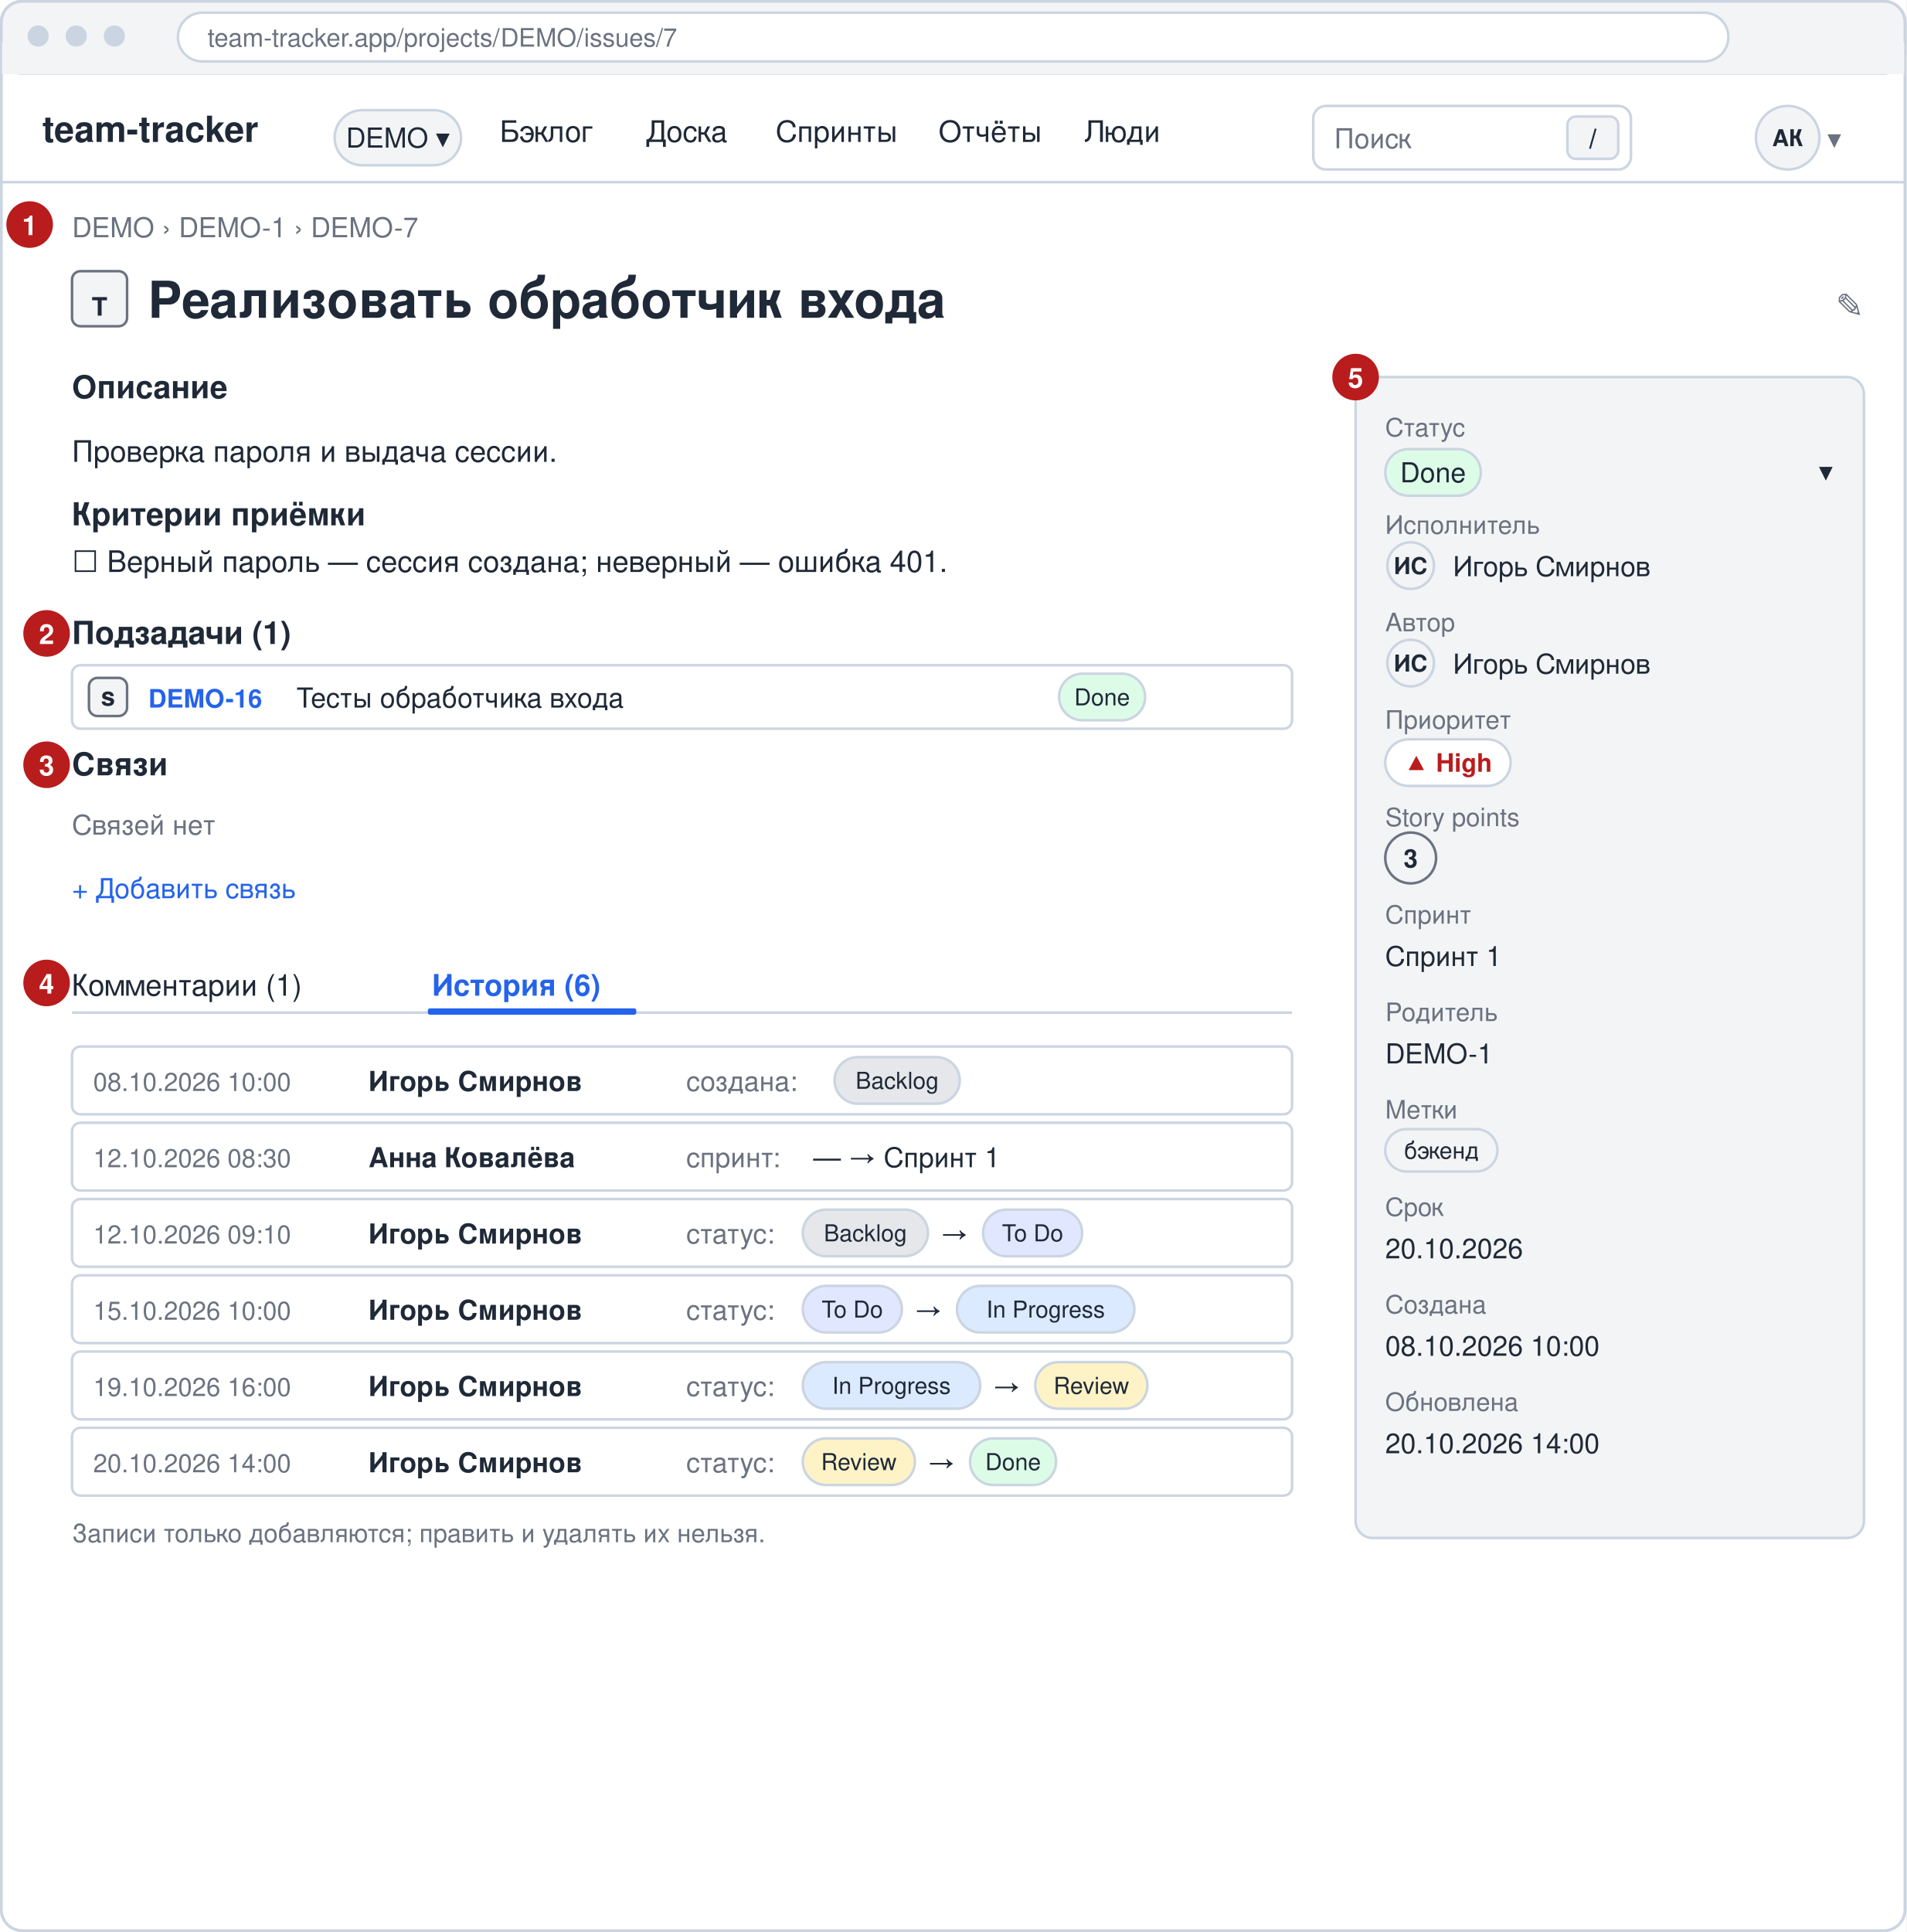
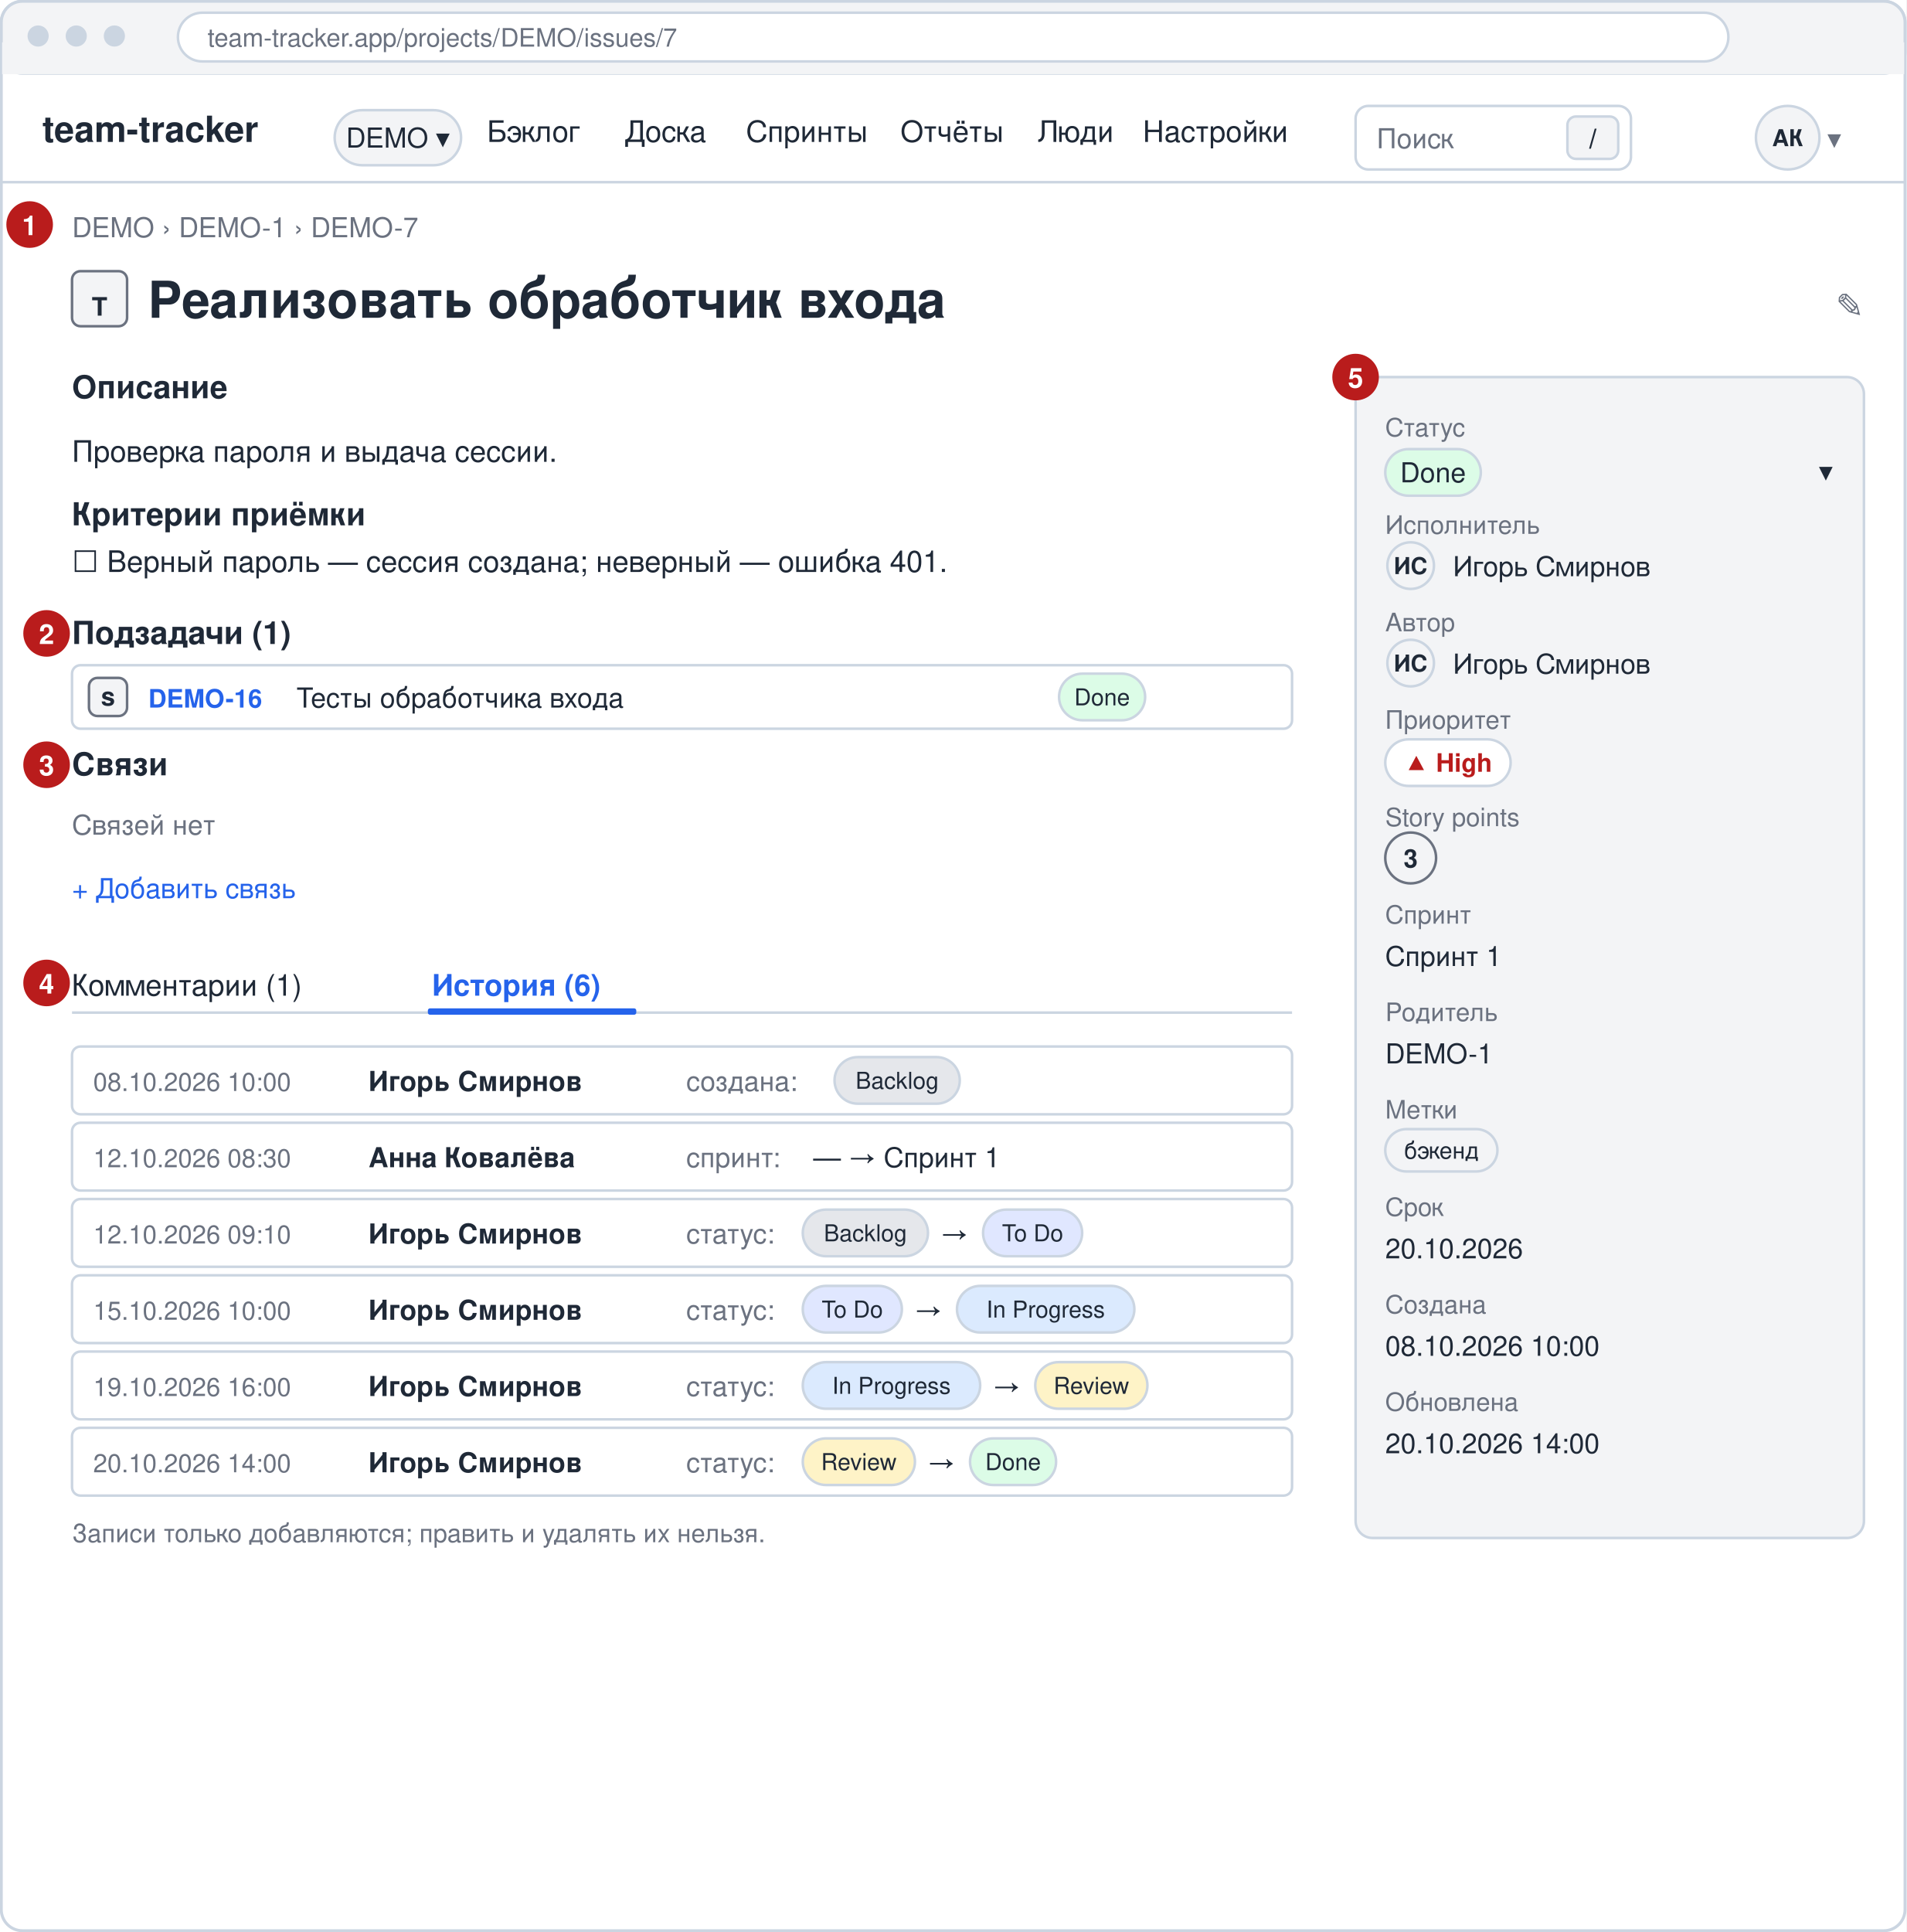
<svg xmlns="http://www.w3.org/2000/svg" width="900" height="912" viewBox="0 0 900 912" font-family="Helvetica, Arial, 'Segoe UI', 'DejaVu Sans', sans-serif" role="img" aria-label="Карточка задачи, вкладка «История»">
  <rect width="900" height="912" fill="#ffffff" />
  <rect x="0.6" y="0.6" width="898.8" height="910.8" rx="10" fill="#ffffff" stroke="#cbd5e1" stroke-width="1.4" />
  <rect x="0.6" y="0.6" width="898.8" height="34" rx="10" fill="#f3f4f6" stroke="#cbd5e1" stroke-width="1.4" />
  <rect x="1" y="20" width="898" height="15" rx="0" fill="#f3f4f6" />
  <circle cx="18" cy="17" r="5" fill="#cbd5e1" />
  <circle cx="36" cy="17" r="5" fill="#cbd5e1" />
  <circle cx="54" cy="17" r="5" fill="#cbd5e1" />
  <rect x="84" y="6" width="732" height="23" rx="11.5" fill="#ffffff" stroke="#cbd5e1" stroke-width="1.2" />
  <text x="98" y="22" text-anchor="start" font-size="12" fill="#6b7280">team-tracker.app/projects/DEMO/issues/7</text>
  <line x1="1" y1="86" x2="899" y2="86" stroke="#cbd5e1" stroke-width="1.2" />
  <text x="20" y="67" text-anchor="start" font-size="17" font-weight="bold" fill="#1f2937">team-tracker</text>
  <rect x="158" y="52" width="59.68" height="26" rx="13.0" fill="#f3f4f6" stroke="#cbd5e1" stroke-width="1.2" />
  <text x="187.84" y="69.68" text-anchor="middle" font-size="13" fill="#1f2937">DEMO ▾</text>
-   <text x="236" y="67" text-anchor="start" font-size="14" fill="#1f2937">Бэклог</text>
-   <text x="305.04" y="67" text-anchor="start" font-size="14" fill="#1f2937">Доска</text>
-   <text x="366.24" y="67" text-anchor="start" font-size="14" fill="#1f2937">Спринты</text>
-   <text x="443.12" y="67" text-anchor="start" font-size="14" fill="#1f2937">Отчёты</text>
-   <text x="512.16" y="67" text-anchor="start" font-size="14" fill="#1f2937">Люди</text>
-   <rect x="620" y="50" width="150" height="30" rx="6" fill="#ffffff" stroke="#cbd5e1" stroke-width="1.2" />
-   <text x="630" y="70" text-anchor="start" font-size="13" fill="#6b7280">Поиск</text>
+   <text x="230" y="67" text-anchor="start" font-size="14" fill="#1f2937">Бэклог</text>
+   <text x="295.04" y="67" text-anchor="start" font-size="14" fill="#1f2937">Доска</text>
+   <text x="352.24" y="67" text-anchor="start" font-size="14" fill="#1f2937">Спринты</text>
+   <text x="425.12" y="67" text-anchor="start" font-size="14" fill="#1f2937">Отчёты</text>
+   <text x="490.16" y="67" text-anchor="start" font-size="14" fill="#1f2937">Люди</text>
+   <text x="539.52" y="67" text-anchor="start" font-size="14" fill="#1f2937">Настройки</text>
+   <rect x="640" y="50" width="130" height="30" rx="6" fill="#ffffff" stroke="#cbd5e1" stroke-width="1.2" />
+   <text x="650" y="70" text-anchor="start" font-size="13" fill="#6b7280">Поиск</text>
  <rect x="740" y="55" width="24" height="20" rx="4" fill="#f3f4f6" stroke="#cbd5e1" stroke-width="1.2" />
  <text x="752" y="70" text-anchor="middle" font-size="13" font-weight="bold" fill="#1f2937">/</text>
  <circle cx="844" cy="65" r="15" fill="#f3f4f6" stroke="#cbd5e1" stroke-width="1.2" />
  <text x="844" y="69" text-anchor="middle" font-size="11" font-weight="bold" fill="#1f2937">АК</text>
  <text x="866" y="70" text-anchor="middle" font-size="13" fill="#6b7280">▾</text>
  <text x="34" y="112" text-anchor="start" font-size="13" fill="#6b7280">DEMO  ›  DEMO-1  ›  DEMO-7</text>
  <circle cx="14" cy="106" r="11" fill="#b91c1c" />
  <text x="14" y="111" text-anchor="middle" font-size="13" font-weight="bold" fill="#ffffff">1</text>
  <rect x="34" y="128" width="26" height="26" rx="4" fill="#f3f4f6" stroke="#6b7280" stroke-width="1.2" />
  <text x="47.0" y="149" text-anchor="middle" font-size="12" font-weight="bold" fill="#1f2937">T</text>
  <text x="70" y="150" text-anchor="start" font-size="24" font-weight="bold" fill="#1f2937">Реализовать обработчик входа</text>
  <text x="880" y="150" text-anchor="end" font-size="16" fill="#6b7280">✎</text>
  <text x="34" y="188" text-anchor="start" font-size="15" font-weight="bold" fill="#1f2937">Описание</text>
  <text x="34" y="218" text-anchor="start" font-size="14" fill="#1f2937">Проверка пароля и выдача сессии.</text>
  <text x="34" y="248" text-anchor="start" font-size="15" font-weight="bold" fill="#1f2937">Критерии приёмки</text>
  <text x="34" y="270" text-anchor="start" font-size="14" fill="#1f2937">☐ Верный пароль — сессия создана; неверный — ошибка 401.</text>
  <text x="34" y="304" text-anchor="start" font-size="15" font-weight="bold" fill="#1f2937">Подзадачи (1)</text>
  <circle cx="22" cy="299" r="11" fill="#b91c1c" />
  <text x="22" y="304" text-anchor="middle" font-size="13" font-weight="bold" fill="#ffffff">2</text>
  <rect x="34" y="314" width="576" height="30" rx="4" fill="#ffffff" stroke="#cbd5e1" stroke-width="1.2" />
  <rect x="42" y="320" width="18" height="18" rx="4" fill="#f3f4f6" stroke="#6b7280" stroke-width="1.2" />
  <text x="51.0" y="333" text-anchor="middle" font-size="12" font-weight="bold" fill="#1f2937">s</text>
  <text x="70" y="334" text-anchor="start" font-size="12" font-weight="bold" fill="#2563eb">DEMO-16</text>
  <text x="140" y="334" text-anchor="start" font-size="13" fill="#1f2937">Тесты обработчика входа</text>
  <rect x="500" y="318" width="40.64" height="22" rx="11.0" fill="#dcfce7" stroke="#cbd5e1" stroke-width="1.2" />
  <text x="520.32" y="332.96" text-anchor="middle" font-size="11" fill="#1f2937">Done</text>
  <text x="34" y="366" text-anchor="start" font-size="15" font-weight="bold" fill="#1f2937">Связи</text>
  <circle cx="22" cy="361" r="11" fill="#b91c1c" />
  <text x="22" y="366" text-anchor="middle" font-size="13" font-weight="bold" fill="#ffffff">3</text>
  <text x="34" y="394" text-anchor="start" font-size="13" fill="#6b7280">Связей нет</text>
  <text x="34" y="424" text-anchor="start" font-size="13" fill="#2563eb">+ Добавить связь</text>
  <line x1="34" y1="478" x2="610" y2="478" stroke="#cbd5e1" stroke-width="1.2" />
  <text x="34" y="470" text-anchor="start" font-size="14" fill="#1f2937">Комментарии (1)</text>
  <text x="204" y="470" text-anchor="start" font-size="14" font-weight="bold" fill="#2563eb">История (6)</text>
  <rect x="202" y="476" width="98.4" height="3" rx="1" fill="#2563eb" />
  <circle cx="22" cy="464" r="11" fill="#b91c1c" />
  <text x="22" y="469" text-anchor="middle" font-size="13" font-weight="bold" fill="#ffffff">4</text>
  <rect x="34" y="494" width="576" height="32" rx="4" fill="#ffffff" stroke="#cbd5e1" stroke-width="1.2" />
  <text x="44" y="515" text-anchor="start" font-size="12" fill="#6b7280">08.10.2026 10:00</text>
  <text x="174" y="515" text-anchor="start" font-size="13" font-weight="bold" fill="#1f2937">Игорь Смирнов</text>
  <text x="324" y="515" text-anchor="start" font-size="13" fill="#6b7280">создана:</text>
  <rect x="394" y="499" width="59.12" height="22" rx="11.0" fill="#e5e7eb" stroke="#cbd5e1" stroke-width="1.2" />
  <text x="423.56" y="513.96" text-anchor="middle" font-size="11" fill="#1f2937">Backlog</text>
  <rect x="34" y="530" width="576" height="32" rx="4" fill="#ffffff" stroke="#cbd5e1" stroke-width="1.2" />
  <text x="44" y="551" text-anchor="start" font-size="12" fill="#6b7280">12.10.2026 08:30</text>
  <text x="174" y="551" text-anchor="start" font-size="13" font-weight="bold" fill="#1f2937">Анна Ковалёва</text>
  <text x="324" y="551" text-anchor="start" font-size="13" fill="#6b7280">спринт:</text>
  <text x="384" y="551" text-anchor="start" font-size="13" fill="#1f2937">— → Спринт 1</text>
  <rect x="34" y="566" width="576" height="32" rx="4" fill="#ffffff" stroke="#cbd5e1" stroke-width="1.2" />
  <text x="44" y="587" text-anchor="start" font-size="12" fill="#6b7280">12.10.2026 09:10</text>
  <text x="174" y="587" text-anchor="start" font-size="13" font-weight="bold" fill="#1f2937">Игорь Смирнов</text>
  <text x="324" y="587" text-anchor="start" font-size="13" fill="#6b7280">статус:</text>
  <rect x="379" y="571" width="59.12" height="22" rx="11.0" fill="#e5e7eb" stroke="#cbd5e1" stroke-width="1.2" />
  <text x="408.56" y="585.96" text-anchor="middle" font-size="11" fill="#1f2937">Backlog</text>
  <text x="444.12" y="587" text-anchor="start" font-size="13" fill="#1f2937">→</text>
  <rect x="464.12" y="571" width="46.8" height="22" rx="11.0" fill="#e0e7ff" stroke="#cbd5e1" stroke-width="1.2" />
  <text x="487.52" y="585.96" text-anchor="middle" font-size="11" fill="#1f2937">To Do</text>
  <rect x="34" y="602" width="576" height="32" rx="4" fill="#ffffff" stroke="#cbd5e1" stroke-width="1.2" />
  <text x="44" y="623" text-anchor="start" font-size="12" fill="#6b7280">15.10.2026 10:00</text>
  <text x="174" y="623" text-anchor="start" font-size="13" font-weight="bold" fill="#1f2937">Игорь Смирнов</text>
  <text x="324" y="623" text-anchor="start" font-size="13" fill="#6b7280">статус:</text>
  <rect x="379" y="607" width="46.8" height="22" rx="11.0" fill="#e0e7ff" stroke="#cbd5e1" stroke-width="1.2" />
  <text x="402.4" y="621.96" text-anchor="middle" font-size="11" fill="#1f2937">To Do</text>
  <text x="431.8" y="623" text-anchor="start" font-size="13" fill="#1f2937">→</text>
  <rect x="451.8" y="607" width="83.76" height="22" rx="11.0" fill="#dbeafe" stroke="#cbd5e1" stroke-width="1.2" />
  <text x="493.68" y="621.96" text-anchor="middle" font-size="11" fill="#1f2937">In Progress</text>
  <rect x="34" y="638" width="576" height="32" rx="4" fill="#ffffff" stroke="#cbd5e1" stroke-width="1.2" />
  <text x="44" y="659" text-anchor="start" font-size="12" fill="#6b7280">19.10.2026 16:00</text>
  <text x="174" y="659" text-anchor="start" font-size="13" font-weight="bold" fill="#1f2937">Игорь Смирнов</text>
  <text x="324" y="659" text-anchor="start" font-size="13" fill="#6b7280">статус:</text>
  <rect x="379" y="643" width="83.76" height="22" rx="11.0" fill="#dbeafe" stroke="#cbd5e1" stroke-width="1.2" />
  <text x="420.88" y="657.96" text-anchor="middle" font-size="11" fill="#1f2937">In Progress</text>
  <text x="468.76" y="659" text-anchor="start" font-size="13" fill="#1f2937">→</text>
  <rect x="488.76" y="643" width="52.96" height="22" rx="11.0" fill="#fef3c7" stroke="#cbd5e1" stroke-width="1.2" />
  <text x="515.24" y="657.96" text-anchor="middle" font-size="11" fill="#1f2937">Review</text>
  <rect x="34" y="674" width="576" height="32" rx="4" fill="#ffffff" stroke="#cbd5e1" stroke-width="1.2" />
  <text x="44" y="695" text-anchor="start" font-size="12" fill="#6b7280">20.10.2026 14:00</text>
  <text x="174" y="695" text-anchor="start" font-size="13" font-weight="bold" fill="#1f2937">Игорь Смирнов</text>
  <text x="324" y="695" text-anchor="start" font-size="13" fill="#6b7280">статус:</text>
  <rect x="379" y="679" width="52.96" height="22" rx="11.0" fill="#fef3c7" stroke="#cbd5e1" stroke-width="1.2" />
  <text x="405.48" y="693.96" text-anchor="middle" font-size="11" fill="#1f2937">Review</text>
  <text x="437.96" y="695" text-anchor="start" font-size="13" fill="#1f2937">→</text>
  <rect x="457.96" y="679" width="40.64" height="22" rx="11.0" fill="#dcfce7" stroke="#cbd5e1" stroke-width="1.2" />
  <text x="478.28" y="693.96" text-anchor="middle" font-size="11" fill="#1f2937">Done</text>
  <text x="34" y="728" text-anchor="start" font-size="12" fill="#6b7280">Записи только добавляются; править и удалять их нельзя.</text>
  <rect x="640" y="178" width="240" height="548" rx="8" fill="#f3f4f6" stroke="#cbd5e1" stroke-width="1.2" />
  <circle cx="640" cy="178" r="11" fill="#b91c1c" />
  <text x="640" y="183" text-anchor="middle" font-size="13" font-weight="bold" fill="#ffffff">5</text>
  <text x="654" y="206" text-anchor="start" font-size="12" fill="#6b7280">Статус</text>
  <rect x="654" y="212" width="45.12" height="22" rx="11.0" fill="#dcfce7" stroke="#cbd5e1" stroke-width="1.2" />
  <text x="676.56" y="227.68" text-anchor="middle" font-size="13" fill="#1f2937">Done</text>
  <text x="862" y="227" text-anchor="middle" font-size="13" fill="#1f2937">▾</text>
  <text x="654" y="252" text-anchor="start" font-size="12" fill="#6b7280">Исполнитель</text>
  <circle cx="666" cy="267" r="11" fill="#f3f4f6" stroke="#cbd5e1" stroke-width="1.2" />
  <text x="666" y="271" text-anchor="middle" font-size="11" font-weight="bold" fill="#1f2937">ИС</text>
  <text x="686" y="272" text-anchor="start" font-size="13" fill="#1f2937">Игорь Смирнов</text>
  <text x="654" y="298" text-anchor="start" font-size="12" fill="#6b7280">Автор</text>
  <circle cx="666" cy="313" r="11" fill="#f3f4f6" stroke="#cbd5e1" stroke-width="1.2" />
  <text x="666" y="317" text-anchor="middle" font-size="11" font-weight="bold" fill="#1f2937">ИС</text>
  <text x="686" y="318" text-anchor="start" font-size="13" fill="#1f2937">Игорь Смирнов</text>
  <text x="654" y="344" text-anchor="start" font-size="12" fill="#6b7280">Приоритет</text>
  <rect x="654" y="349" width="59.2" height="22" rx="11.0" fill="#ffffff" stroke="#cbd5e1" stroke-width="1.2" />
  <text x="683.6" y="364.32" text-anchor="middle" font-size="12" font-weight="bold" fill="#b91c1c">▲ High</text>
  <text x="654" y="390" text-anchor="start" font-size="12" fill="#6b7280">Story points</text>
  <circle cx="666" cy="405" r="12" fill="#f3f4f6" stroke="#6b7280" stroke-width="1.2" />
  <text x="666" y="409.5" text-anchor="middle" font-size="12" font-weight="bold" fill="#1f2937">3</text>
  <text x="654" y="436" text-anchor="start" font-size="12" fill="#6b7280">Спринт</text>
  <text x="654" y="456" text-anchor="start" font-size="13" fill="#1f2937">Спринт 1</text>
  <text x="654" y="482" text-anchor="start" font-size="12" fill="#6b7280">Родитель</text>
  <text x="654" y="502" text-anchor="start" font-size="13" fill="#1f2937">DEMO-1</text>
  <text x="654" y="528" text-anchor="start" font-size="12" fill="#6b7280">Метки</text>
  <rect x="654" y="533" width="52.96" height="20" rx="10.0" fill="#f3f4f6" stroke="#cbd5e1" stroke-width="1.2" />
  <text x="680.48" y="546.96" text-anchor="middle" font-size="11" fill="#1f2937">бэкенд</text>
  <text x="654" y="574" text-anchor="start" font-size="12" fill="#6b7280">Срок</text>
  <text x="654" y="594" text-anchor="start" font-size="13" fill="#1f2937">20.10.2026</text>
  <text x="654" y="620" text-anchor="start" font-size="12" fill="#6b7280">Создана</text>
  <text x="654" y="640" text-anchor="start" font-size="13" fill="#1f2937">08.10.2026 10:00</text>
  <text x="654" y="666" text-anchor="start" font-size="12" fill="#6b7280">Обновлена</text>
  <text x="654" y="686" text-anchor="start" font-size="13" fill="#1f2937">20.10.2026 14:00</text>
</svg>
